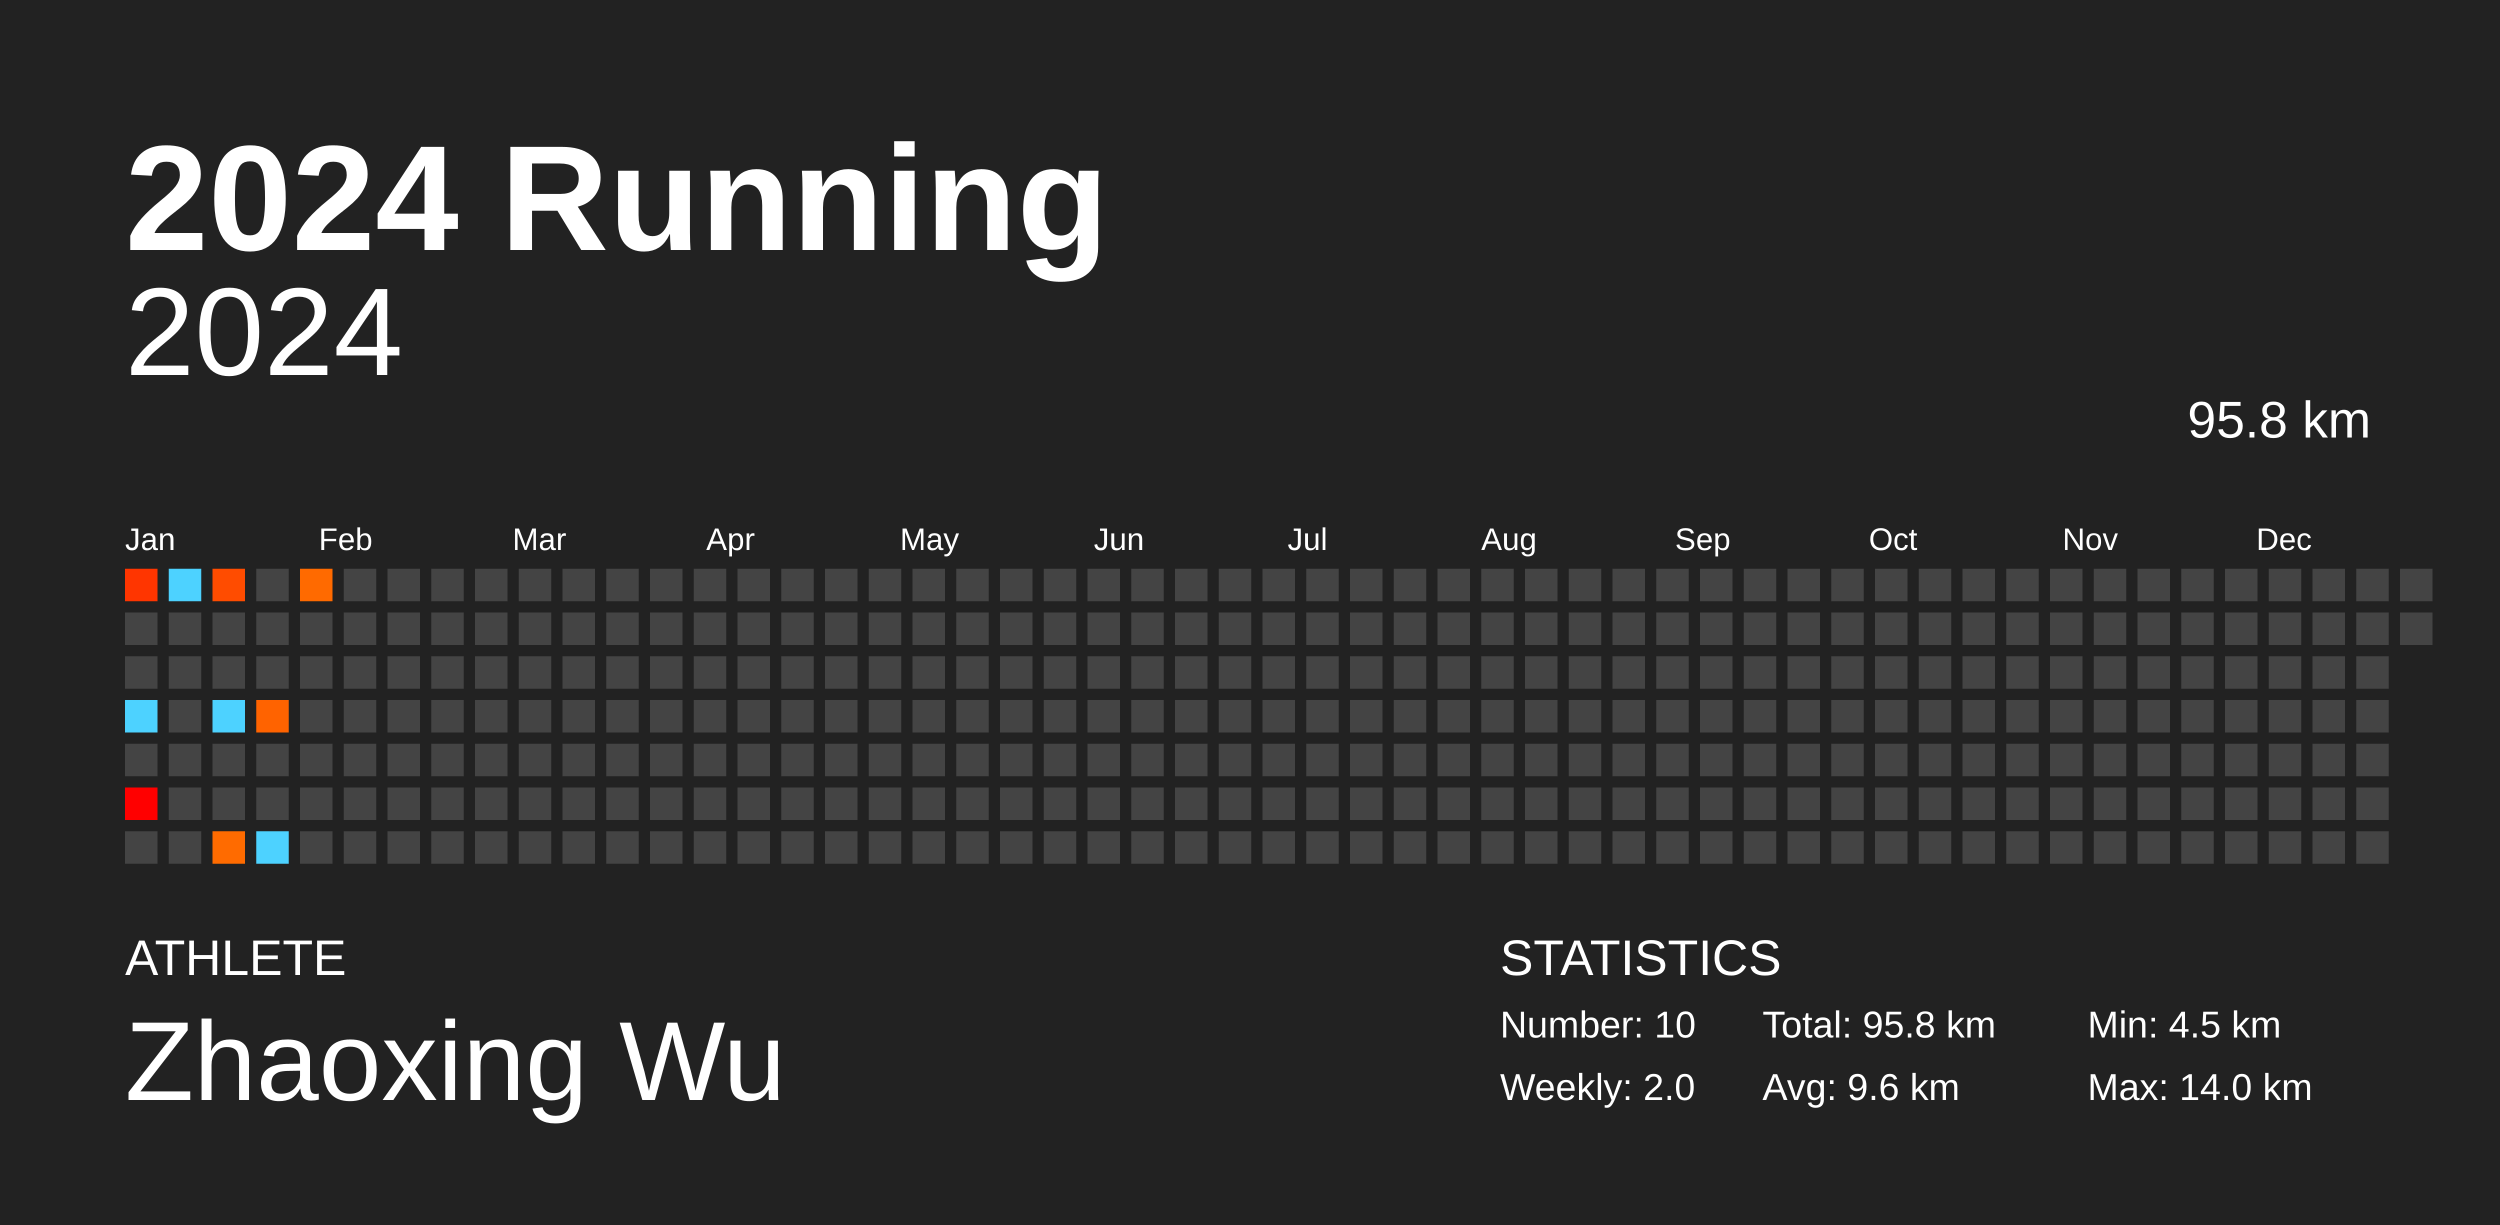
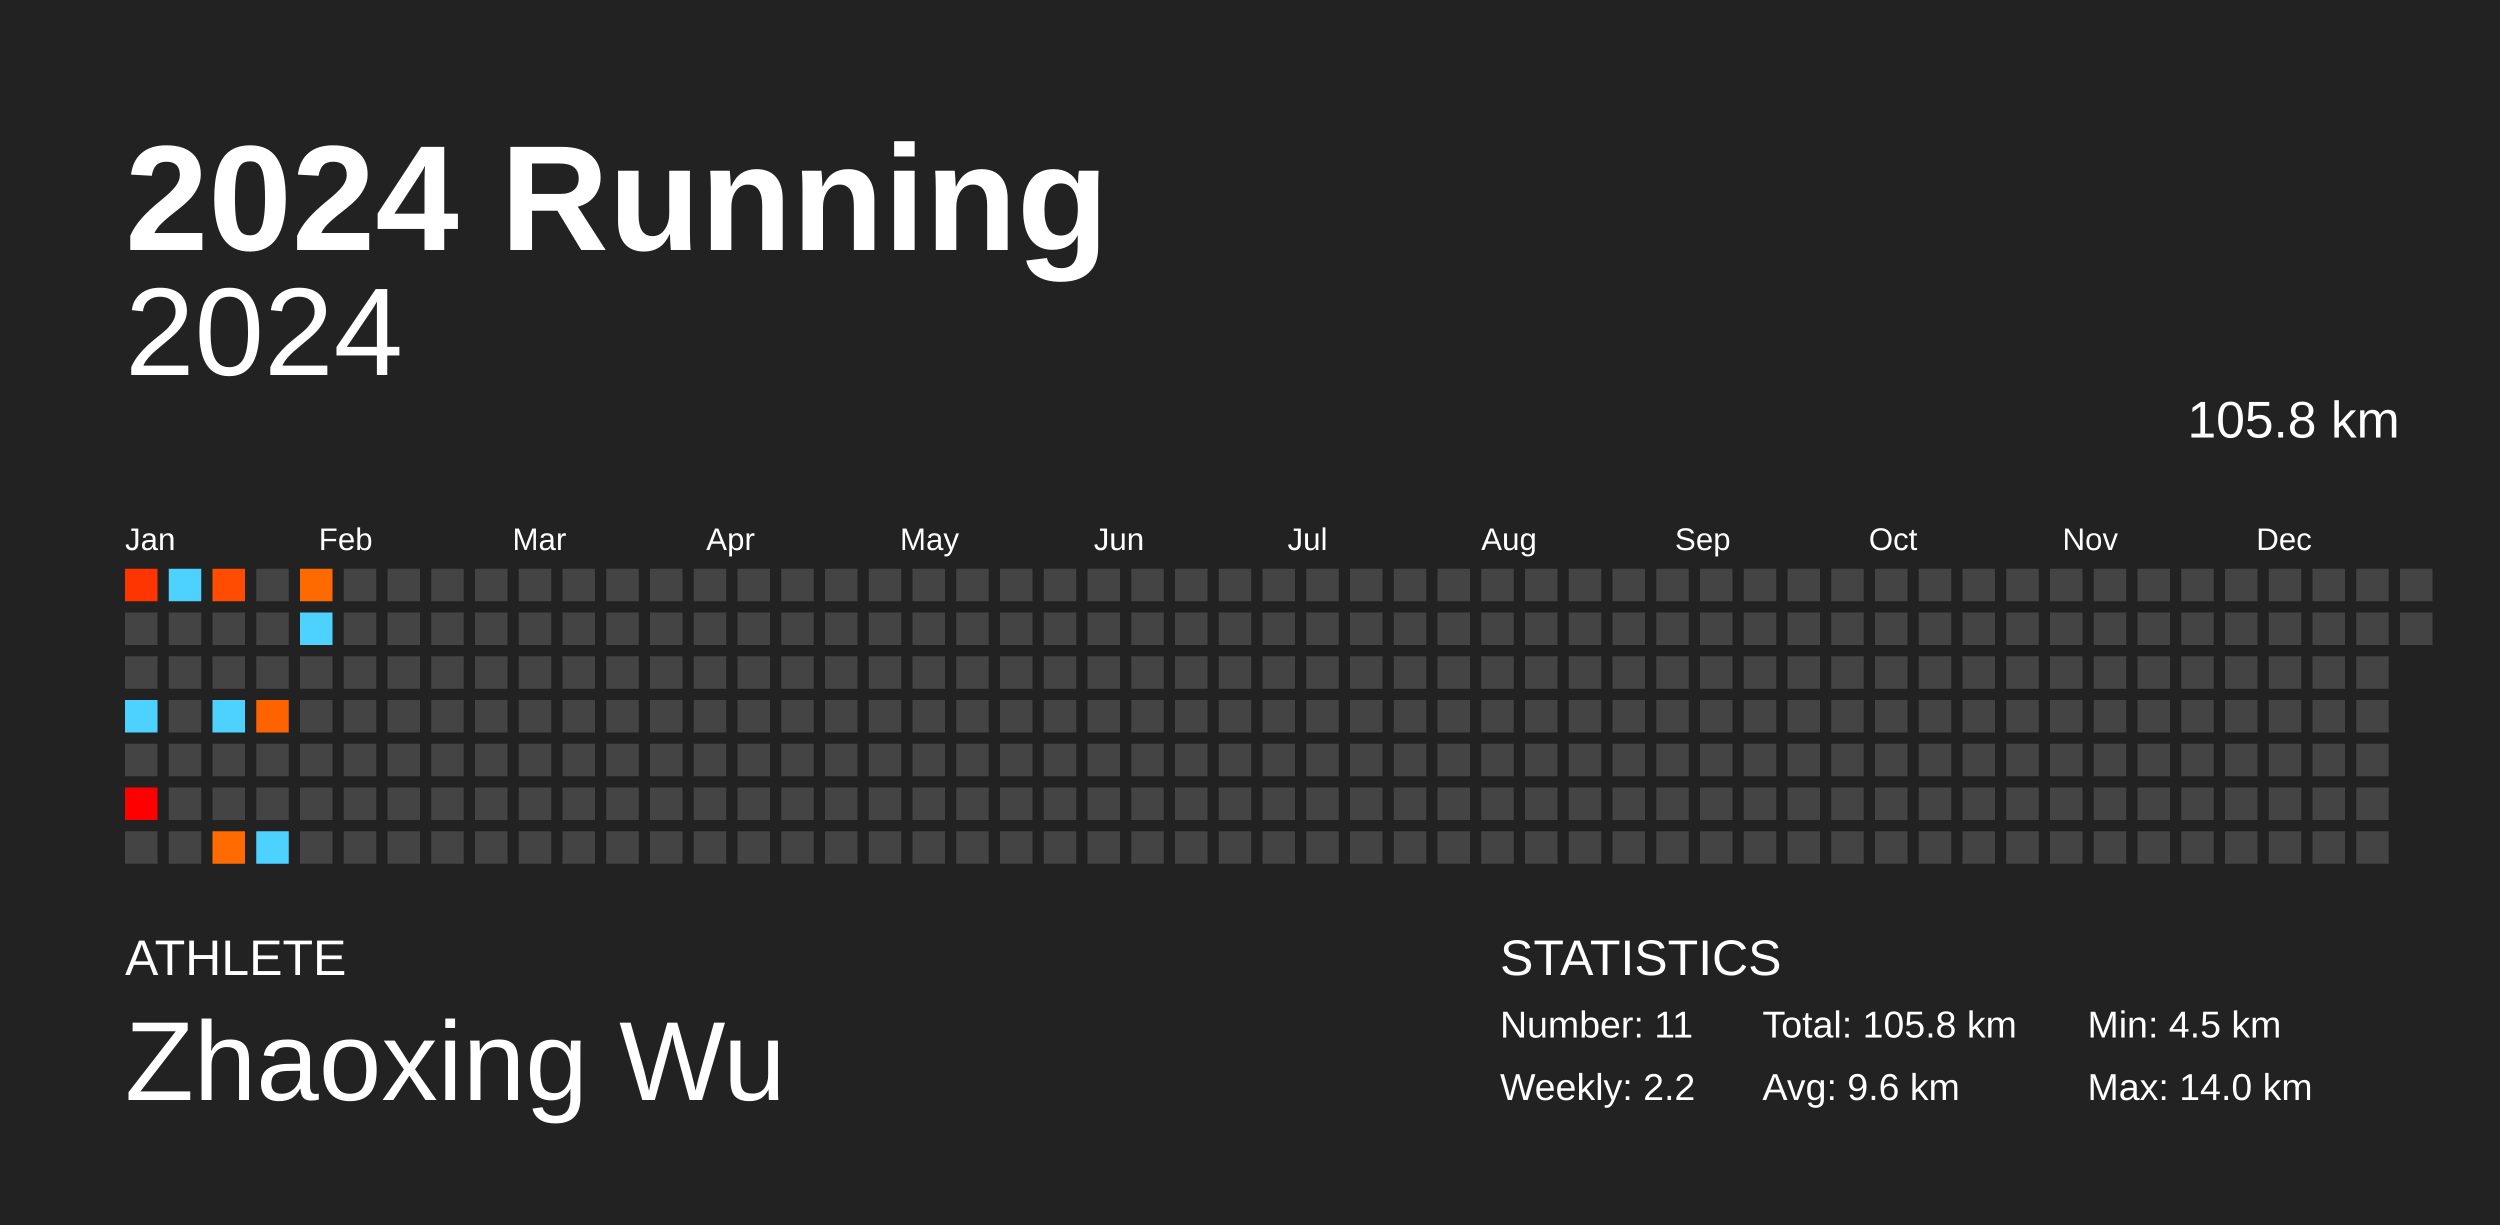
<svg xmlns="http://www.w3.org/2000/svg" baseProfile="full" height="98mm" version="1.1" viewBox="0,0,200,98" width="200mm">
  <defs />
  <rect fill="#222222" height="98" width="200" x="0" y="0" />
  <text fill="#FFFFFF" style="font-size:12px; font-family:Arial; font-weight:bold;" x="10" y="20">2024 Running</text>
  <text fill="#FFFFFF" style="font-size:4px; font-family:Arial" x="10" y="78">ATHLETE</text>
  <text fill="#FFFFFF" style="font-size:9px; font-family:Arial" x="10" y="88">Zhaoxing Wu</text>
  <text fill="#FFFFFF" style="font-size:4px; font-family:Arial" x="120" y="78">STATISTICS</text>
-   <text fill="#FFFFFF" style="font-size:3px; font-family:Arial" x="120" y="83">Number: 10</text>
-   <text fill="#FFFFFF" style="font-size:3px; font-family:Arial" x="120" y="88">Weekly: 2.0</text>
-   <text fill="#FFFFFF" style="font-size:3px; font-family:Arial" x="141" y="83">Total: 95.8 km</text>
+   <text fill="#FFFFFF" style="font-size:3px; font-family:Arial" x="120" y="83">Number: 11</text>
+   <text fill="#FFFFFF" style="font-size:3px; font-family:Arial" x="120" y="88">Weekly: 2.2</text>
+   <text fill="#FFFFFF" style="font-size:3px; font-family:Arial" x="141" y="83">Total: 105.8 km</text>
  <text fill="#FFFFFF" style="font-size:3px; font-family:Arial" x="141" y="88">Avg: 9.6 km</text>
  <text fill="#FFFFFF" style="font-size:3px; font-family:Arial" x="167" y="83">Min: 4.5 km</text>
  <text fill="#FFFFFF" style="font-size:3px; font-family:Arial" x="167" y="88">Max: 14.0 km</text>
  <text alignment-baseline="hanging" fill="#FFFFFF" style="font-size:10.0px; font-family:Arial;" x="10" y="30">2024</text>
-   <text alignment-baseline="hanging" fill="#FFFFFF" style="font-size:4.125px; font-family:Arial;" x="175" y="35">95.8 km</text>
+   <text alignment-baseline="hanging" fill="#FFFFFF" style="font-size:4.125px; font-family:Arial;" x="175" y="35">105.8 km</text>
  <text fill="#FFFFFF" style="font-size:2.5px; font-family:Arial" x="10.0" y="44">Jan</text>
  <text fill="#FFFFFF" style="font-size:2.5px; font-family:Arial" x="25.5" y="44">Feb</text>
  <text fill="#FFFFFF" style="font-size:2.5px; font-family:Arial" x="41.0" y="44">Mar</text>
  <text fill="#FFFFFF" style="font-size:2.5px; font-family:Arial" x="56.5" y="44">Apr</text>
  <text fill="#FFFFFF" style="font-size:2.5px; font-family:Arial" x="72.0" y="44">May</text>
  <text fill="#FFFFFF" style="font-size:2.5px; font-family:Arial" x="87.5" y="44">Jun</text>
  <text fill="#FFFFFF" style="font-size:2.5px; font-family:Arial" x="103.0" y="44">Jul</text>
  <text fill="#FFFFFF" style="font-size:2.5px; font-family:Arial" x="118.5" y="44">Aug</text>
  <text fill="#FFFFFF" style="font-size:2.5px; font-family:Arial" x="134.0" y="44">Sep</text>
  <text fill="#FFFFFF" style="font-size:2.5px; font-family:Arial" x="149.5" y="44">Oct</text>
  <text fill="#FFFFFF" style="font-size:2.5px; font-family:Arial" x="165.0" y="44">Nov</text>
  <text fill="#FFFFFF" style="font-size:2.5px; font-family:Arial" x="180.5" y="44">Dec</text>
  <rect fill="#ff3500" height="2.6" width="2.6" x="10.0" y="45.5" />
  <rect fill="#444444" height="2.6" width="2.6" x="10.0" y="49.0" />
  <rect fill="#444444" height="2.6" width="2.6" x="10.0" y="52.5" />
  <rect fill="#4dd2ff" height="2.6" width="2.6" x="10.0" y="56.0" />
  <rect fill="#444444" height="2.6" width="2.6" x="10.0" y="59.5" />
  <rect fill="#ff0000" height="2.6" width="2.6" x="10.0" y="63.0" />
  <rect fill="#444444" height="2.6" width="2.6" x="10.0" y="66.5" />
  <rect fill="#4dd2ff" height="2.6" width="2.6" x="13.5" y="45.5" />
  <rect fill="#444444" height="2.6" width="2.6" x="13.5" y="49.0" />
  <rect fill="#444444" height="2.6" width="2.6" x="13.5" y="52.5" />
  <rect fill="#444444" height="2.6" width="2.6" x="13.5" y="56.0" />
  <rect fill="#444444" height="2.6" width="2.6" x="13.5" y="59.5" />
  <rect fill="#444444" height="2.6" width="2.6" x="13.5" y="63.0" />
  <rect fill="#444444" height="2.6" width="2.6" x="13.5" y="66.5" />
  <rect fill="#ff4c00" height="2.6" width="2.6" x="17.0" y="45.5" />
  <rect fill="#444444" height="2.6" width="2.6" x="17.0" y="49.0" />
  <rect fill="#444444" height="2.6" width="2.6" x="17.0" y="52.5" />
  <rect fill="#4dd2ff" height="2.6" width="2.6" x="17.0" y="56.0" />
  <rect fill="#444444" height="2.6" width="2.6" x="17.0" y="59.5" />
  <rect fill="#444444" height="2.6" width="2.6" x="17.0" y="63.0" />
  <rect fill="#ff6b00" height="2.6" width="2.6" x="17.0" y="66.5" />
  <rect fill="#444444" height="2.6" width="2.6" x="20.5" y="45.5" />
  <rect fill="#444444" height="2.6" width="2.6" x="20.5" y="49.0" />
  <rect fill="#444444" height="2.6" width="2.6" x="20.5" y="52.5" />
  <rect fill="#ff6300" height="2.6" width="2.6" x="20.5" y="56.0" />
  <rect fill="#444444" height="2.6" width="2.6" x="20.5" y="59.5" />
  <rect fill="#444444" height="2.6" width="2.6" x="20.5" y="63.0" />
  <rect fill="#4dd2ff" height="2.6" width="2.6" x="20.5" y="66.5" />
  <rect fill="#ff6a00" height="2.6" width="2.6" x="24.0" y="45.5" />
-   <rect fill="#444444" height="2.6" width="2.6" x="24.0" y="49.0" />
+   <rect fill="#4dd2ff" height="2.6" width="2.6" x="24.0" y="49.0" />
  <rect fill="#444444" height="2.6" width="2.6" x="24.0" y="52.5" />
  <rect fill="#444444" height="2.6" width="2.6" x="24.0" y="56.0" />
  <rect fill="#444444" height="2.6" width="2.6" x="24.0" y="59.5" />
  <rect fill="#444444" height="2.6" width="2.6" x="24.0" y="63.0" />
  <rect fill="#444444" height="2.6" width="2.6" x="24.0" y="66.5" />
  <rect fill="#444444" height="2.6" width="2.6" x="27.5" y="45.5" />
  <rect fill="#444444" height="2.6" width="2.6" x="27.5" y="49.0" />
  <rect fill="#444444" height="2.6" width="2.6" x="27.5" y="52.5" />
  <rect fill="#444444" height="2.6" width="2.6" x="27.5" y="56.0" />
  <rect fill="#444444" height="2.6" width="2.6" x="27.5" y="59.5" />
  <rect fill="#444444" height="2.6" width="2.6" x="27.5" y="63.0" />
  <rect fill="#444444" height="2.6" width="2.6" x="27.5" y="66.5" />
  <rect fill="#444444" height="2.6" width="2.6" x="31.0" y="45.5" />
  <rect fill="#444444" height="2.6" width="2.6" x="31.0" y="49.0" />
  <rect fill="#444444" height="2.6" width="2.6" x="31.0" y="52.5" />
  <rect fill="#444444" height="2.6" width="2.6" x="31.0" y="56.0" />
  <rect fill="#444444" height="2.6" width="2.6" x="31.0" y="59.5" />
  <rect fill="#444444" height="2.6" width="2.6" x="31.0" y="63.0" />
  <rect fill="#444444" height="2.6" width="2.6" x="31.0" y="66.5" />
  <rect fill="#444444" height="2.6" width="2.6" x="34.5" y="45.5" />
  <rect fill="#444444" height="2.6" width="2.6" x="34.5" y="49.0" />
  <rect fill="#444444" height="2.6" width="2.6" x="34.5" y="52.5" />
  <rect fill="#444444" height="2.6" width="2.6" x="34.5" y="56.0" />
  <rect fill="#444444" height="2.6" width="2.6" x="34.5" y="59.5" />
  <rect fill="#444444" height="2.6" width="2.6" x="34.5" y="63.0" />
  <rect fill="#444444" height="2.6" width="2.6" x="34.5" y="66.5" />
  <rect fill="#444444" height="2.6" width="2.6" x="38.0" y="45.5" />
  <rect fill="#444444" height="2.6" width="2.6" x="38.0" y="49.0" />
  <rect fill="#444444" height="2.6" width="2.6" x="38.0" y="52.5" />
  <rect fill="#444444" height="2.6" width="2.6" x="38.0" y="56.0" />
  <rect fill="#444444" height="2.6" width="2.6" x="38.0" y="59.5" />
  <rect fill="#444444" height="2.6" width="2.6" x="38.0" y="63.0" />
  <rect fill="#444444" height="2.6" width="2.6" x="38.0" y="66.5" />
  <rect fill="#444444" height="2.6" width="2.6" x="41.5" y="45.5" />
  <rect fill="#444444" height="2.6" width="2.6" x="41.5" y="49.0" />
  <rect fill="#444444" height="2.6" width="2.6" x="41.5" y="52.5" />
  <rect fill="#444444" height="2.6" width="2.6" x="41.5" y="56.0" />
  <rect fill="#444444" height="2.6" width="2.6" x="41.5" y="59.5" />
  <rect fill="#444444" height="2.6" width="2.6" x="41.5" y="63.0" />
  <rect fill="#444444" height="2.6" width="2.6" x="41.5" y="66.5" />
  <rect fill="#444444" height="2.6" width="2.6" x="45.0" y="45.5" />
  <rect fill="#444444" height="2.6" width="2.6" x="45.0" y="49.0" />
  <rect fill="#444444" height="2.6" width="2.6" x="45.0" y="52.5" />
  <rect fill="#444444" height="2.6" width="2.6" x="45.0" y="56.0" />
  <rect fill="#444444" height="2.6" width="2.6" x="45.0" y="59.5" />
  <rect fill="#444444" height="2.6" width="2.6" x="45.0" y="63.0" />
  <rect fill="#444444" height="2.6" width="2.6" x="45.0" y="66.5" />
  <rect fill="#444444" height="2.6" width="2.6" x="48.5" y="45.5" />
  <rect fill="#444444" height="2.6" width="2.6" x="48.5" y="49.0" />
  <rect fill="#444444" height="2.6" width="2.6" x="48.5" y="52.5" />
  <rect fill="#444444" height="2.6" width="2.6" x="48.5" y="56.0" />
  <rect fill="#444444" height="2.6" width="2.6" x="48.5" y="59.5" />
  <rect fill="#444444" height="2.6" width="2.6" x="48.5" y="63.0" />
  <rect fill="#444444" height="2.6" width="2.6" x="48.5" y="66.5" />
  <rect fill="#444444" height="2.6" width="2.6" x="52.0" y="45.5" />
  <rect fill="#444444" height="2.6" width="2.6" x="52.0" y="49.0" />
  <rect fill="#444444" height="2.6" width="2.6" x="52.0" y="52.5" />
  <rect fill="#444444" height="2.6" width="2.6" x="52.0" y="56.0" />
  <rect fill="#444444" height="2.6" width="2.6" x="52.0" y="59.5" />
  <rect fill="#444444" height="2.6" width="2.6" x="52.0" y="63.0" />
  <rect fill="#444444" height="2.6" width="2.6" x="52.0" y="66.5" />
  <rect fill="#444444" height="2.6" width="2.6" x="55.5" y="45.5" />
  <rect fill="#444444" height="2.6" width="2.6" x="55.5" y="49.0" />
  <rect fill="#444444" height="2.6" width="2.6" x="55.5" y="52.5" />
  <rect fill="#444444" height="2.6" width="2.6" x="55.5" y="56.0" />
  <rect fill="#444444" height="2.6" width="2.6" x="55.5" y="59.5" />
  <rect fill="#444444" height="2.6" width="2.6" x="55.5" y="63.0" />
  <rect fill="#444444" height="2.6" width="2.6" x="55.5" y="66.5" />
  <rect fill="#444444" height="2.6" width="2.6" x="59.0" y="45.5" />
  <rect fill="#444444" height="2.6" width="2.6" x="59.0" y="49.0" />
  <rect fill="#444444" height="2.6" width="2.6" x="59.0" y="52.5" />
  <rect fill="#444444" height="2.6" width="2.6" x="59.0" y="56.0" />
  <rect fill="#444444" height="2.6" width="2.6" x="59.0" y="59.5" />
  <rect fill="#444444" height="2.6" width="2.6" x="59.0" y="63.0" />
  <rect fill="#444444" height="2.6" width="2.6" x="59.0" y="66.5" />
  <rect fill="#444444" height="2.6" width="2.6" x="62.5" y="45.5" />
  <rect fill="#444444" height="2.6" width="2.6" x="62.5" y="49.0" />
  <rect fill="#444444" height="2.6" width="2.6" x="62.5" y="52.5" />
  <rect fill="#444444" height="2.6" width="2.6" x="62.5" y="56.0" />
  <rect fill="#444444" height="2.6" width="2.6" x="62.5" y="59.5" />
  <rect fill="#444444" height="2.6" width="2.6" x="62.5" y="63.0" />
  <rect fill="#444444" height="2.6" width="2.6" x="62.5" y="66.5" />
  <rect fill="#444444" height="2.6" width="2.6" x="66.0" y="45.5" />
  <rect fill="#444444" height="2.6" width="2.6" x="66.0" y="49.0" />
  <rect fill="#444444" height="2.6" width="2.6" x="66.0" y="52.5" />
  <rect fill="#444444" height="2.6" width="2.6" x="66.0" y="56.0" />
  <rect fill="#444444" height="2.6" width="2.6" x="66.0" y="59.5" />
  <rect fill="#444444" height="2.6" width="2.6" x="66.0" y="63.0" />
  <rect fill="#444444" height="2.6" width="2.6" x="66.0" y="66.5" />
  <rect fill="#444444" height="2.6" width="2.6" x="69.5" y="45.5" />
  <rect fill="#444444" height="2.6" width="2.6" x="69.5" y="49.0" />
  <rect fill="#444444" height="2.6" width="2.6" x="69.5" y="52.5" />
  <rect fill="#444444" height="2.6" width="2.6" x="69.5" y="56.0" />
  <rect fill="#444444" height="2.6" width="2.6" x="69.5" y="59.5" />
  <rect fill="#444444" height="2.6" width="2.6" x="69.5" y="63.0" />
  <rect fill="#444444" height="2.6" width="2.6" x="69.5" y="66.5" />
  <rect fill="#444444" height="2.6" width="2.6" x="73.0" y="45.5" />
  <rect fill="#444444" height="2.6" width="2.6" x="73.0" y="49.0" />
  <rect fill="#444444" height="2.6" width="2.6" x="73.0" y="52.5" />
  <rect fill="#444444" height="2.6" width="2.6" x="73.0" y="56.0" />
  <rect fill="#444444" height="2.6" width="2.6" x="73.0" y="59.5" />
  <rect fill="#444444" height="2.6" width="2.6" x="73.0" y="63.0" />
  <rect fill="#444444" height="2.6" width="2.6" x="73.0" y="66.5" />
  <rect fill="#444444" height="2.6" width="2.6" x="76.5" y="45.5" />
  <rect fill="#444444" height="2.6" width="2.6" x="76.5" y="49.0" />
  <rect fill="#444444" height="2.6" width="2.6" x="76.5" y="52.5" />
  <rect fill="#444444" height="2.6" width="2.6" x="76.5" y="56.0" />
  <rect fill="#444444" height="2.6" width="2.6" x="76.5" y="59.5" />
  <rect fill="#444444" height="2.6" width="2.6" x="76.5" y="63.0" />
  <rect fill="#444444" height="2.6" width="2.6" x="76.5" y="66.5" />
  <rect fill="#444444" height="2.6" width="2.6" x="80.0" y="45.5" />
  <rect fill="#444444" height="2.6" width="2.6" x="80.0" y="49.0" />
  <rect fill="#444444" height="2.6" width="2.6" x="80.0" y="52.5" />
  <rect fill="#444444" height="2.6" width="2.6" x="80.0" y="56.0" />
  <rect fill="#444444" height="2.6" width="2.6" x="80.0" y="59.5" />
  <rect fill="#444444" height="2.6" width="2.6" x="80.0" y="63.0" />
  <rect fill="#444444" height="2.6" width="2.6" x="80.0" y="66.5" />
  <rect fill="#444444" height="2.6" width="2.6" x="83.5" y="45.5" />
  <rect fill="#444444" height="2.6" width="2.6" x="83.5" y="49.0" />
  <rect fill="#444444" height="2.6" width="2.6" x="83.5" y="52.5" />
  <rect fill="#444444" height="2.6" width="2.6" x="83.5" y="56.0" />
  <rect fill="#444444" height="2.6" width="2.6" x="83.5" y="59.5" />
  <rect fill="#444444" height="2.6" width="2.6" x="83.5" y="63.0" />
  <rect fill="#444444" height="2.6" width="2.6" x="83.5" y="66.5" />
  <rect fill="#444444" height="2.6" width="2.6" x="87.0" y="45.5" />
  <rect fill="#444444" height="2.6" width="2.6" x="87.0" y="49.0" />
  <rect fill="#444444" height="2.6" width="2.6" x="87.0" y="52.5" />
  <rect fill="#444444" height="2.6" width="2.6" x="87.0" y="56.0" />
  <rect fill="#444444" height="2.6" width="2.6" x="87.0" y="59.5" />
  <rect fill="#444444" height="2.6" width="2.6" x="87.0" y="63.0" />
  <rect fill="#444444" height="2.6" width="2.6" x="87.0" y="66.5" />
  <rect fill="#444444" height="2.6" width="2.6" x="90.5" y="45.5" />
  <rect fill="#444444" height="2.6" width="2.6" x="90.5" y="49.0" />
  <rect fill="#444444" height="2.6" width="2.6" x="90.5" y="52.5" />
  <rect fill="#444444" height="2.6" width="2.6" x="90.5" y="56.0" />
  <rect fill="#444444" height="2.6" width="2.6" x="90.5" y="59.5" />
  <rect fill="#444444" height="2.6" width="2.6" x="90.5" y="63.0" />
  <rect fill="#444444" height="2.6" width="2.6" x="90.5" y="66.5" />
  <rect fill="#444444" height="2.6" width="2.6" x="94.0" y="45.5" />
  <rect fill="#444444" height="2.6" width="2.6" x="94.0" y="49.0" />
  <rect fill="#444444" height="2.6" width="2.6" x="94.0" y="52.5" />
  <rect fill="#444444" height="2.6" width="2.6" x="94.0" y="56.0" />
  <rect fill="#444444" height="2.6" width="2.6" x="94.0" y="59.5" />
  <rect fill="#444444" height="2.6" width="2.6" x="94.0" y="63.0" />
  <rect fill="#444444" height="2.6" width="2.6" x="94.0" y="66.5" />
  <rect fill="#444444" height="2.6" width="2.6" x="97.5" y="45.5" />
  <rect fill="#444444" height="2.6" width="2.6" x="97.5" y="49.0" />
  <rect fill="#444444" height="2.6" width="2.6" x="97.5" y="52.5" />
  <rect fill="#444444" height="2.6" width="2.6" x="97.5" y="56.0" />
  <rect fill="#444444" height="2.6" width="2.6" x="97.5" y="59.5" />
  <rect fill="#444444" height="2.6" width="2.6" x="97.5" y="63.0" />
  <rect fill="#444444" height="2.6" width="2.6" x="97.5" y="66.5" />
  <rect fill="#444444" height="2.6" width="2.6" x="101.0" y="45.5" />
  <rect fill="#444444" height="2.6" width="2.6" x="101.0" y="49.0" />
  <rect fill="#444444" height="2.6" width="2.6" x="101.0" y="52.5" />
  <rect fill="#444444" height="2.6" width="2.6" x="101.0" y="56.0" />
  <rect fill="#444444" height="2.6" width="2.6" x="101.0" y="59.5" />
  <rect fill="#444444" height="2.6" width="2.6" x="101.0" y="63.0" />
  <rect fill="#444444" height="2.6" width="2.6" x="101.0" y="66.5" />
  <rect fill="#444444" height="2.6" width="2.6" x="104.5" y="45.5" />
  <rect fill="#444444" height="2.6" width="2.6" x="104.5" y="49.0" />
  <rect fill="#444444" height="2.6" width="2.6" x="104.5" y="52.5" />
  <rect fill="#444444" height="2.6" width="2.6" x="104.5" y="56.0" />
  <rect fill="#444444" height="2.6" width="2.6" x="104.5" y="59.5" />
  <rect fill="#444444" height="2.6" width="2.6" x="104.5" y="63.0" />
  <rect fill="#444444" height="2.6" width="2.6" x="104.5" y="66.5" />
  <rect fill="#444444" height="2.6" width="2.6" x="108.0" y="45.5" />
  <rect fill="#444444" height="2.6" width="2.6" x="108.0" y="49.0" />
  <rect fill="#444444" height="2.6" width="2.6" x="108.0" y="52.5" />
  <rect fill="#444444" height="2.6" width="2.6" x="108.0" y="56.0" />
  <rect fill="#444444" height="2.6" width="2.6" x="108.0" y="59.5" />
  <rect fill="#444444" height="2.6" width="2.6" x="108.0" y="63.0" />
  <rect fill="#444444" height="2.6" width="2.6" x="108.0" y="66.5" />
  <rect fill="#444444" height="2.6" width="2.6" x="111.5" y="45.5" />
  <rect fill="#444444" height="2.6" width="2.6" x="111.5" y="49.0" />
  <rect fill="#444444" height="2.6" width="2.6" x="111.5" y="52.5" />
  <rect fill="#444444" height="2.6" width="2.6" x="111.5" y="56.0" />
  <rect fill="#444444" height="2.6" width="2.6" x="111.5" y="59.5" />
  <rect fill="#444444" height="2.6" width="2.6" x="111.5" y="63.0" />
  <rect fill="#444444" height="2.6" width="2.6" x="111.5" y="66.5" />
  <rect fill="#444444" height="2.6" width="2.6" x="115.0" y="45.5" />
  <rect fill="#444444" height="2.6" width="2.6" x="115.0" y="49.0" />
  <rect fill="#444444" height="2.6" width="2.6" x="115.0" y="52.5" />
  <rect fill="#444444" height="2.6" width="2.6" x="115.0" y="56.0" />
  <rect fill="#444444" height="2.6" width="2.6" x="115.0" y="59.5" />
  <rect fill="#444444" height="2.6" width="2.6" x="115.0" y="63.0" />
  <rect fill="#444444" height="2.6" width="2.6" x="115.0" y="66.5" />
  <rect fill="#444444" height="2.6" width="2.6" x="118.5" y="45.5" />
  <rect fill="#444444" height="2.6" width="2.6" x="118.5" y="49.0" />
  <rect fill="#444444" height="2.6" width="2.6" x="118.5" y="52.5" />
  <rect fill="#444444" height="2.6" width="2.6" x="118.5" y="56.0" />
  <rect fill="#444444" height="2.6" width="2.6" x="118.5" y="59.5" />
  <rect fill="#444444" height="2.6" width="2.6" x="118.5" y="63.0" />
  <rect fill="#444444" height="2.6" width="2.6" x="118.5" y="66.5" />
  <rect fill="#444444" height="2.6" width="2.6" x="122.0" y="45.5" />
  <rect fill="#444444" height="2.6" width="2.6" x="122.0" y="49.0" />
  <rect fill="#444444" height="2.6" width="2.6" x="122.0" y="52.5" />
  <rect fill="#444444" height="2.6" width="2.6" x="122.0" y="56.0" />
  <rect fill="#444444" height="2.6" width="2.6" x="122.0" y="59.5" />
  <rect fill="#444444" height="2.6" width="2.6" x="122.0" y="63.0" />
  <rect fill="#444444" height="2.6" width="2.6" x="122.0" y="66.5" />
  <rect fill="#444444" height="2.6" width="2.6" x="125.5" y="45.5" />
  <rect fill="#444444" height="2.6" width="2.6" x="125.5" y="49.0" />
  <rect fill="#444444" height="2.6" width="2.6" x="125.5" y="52.5" />
  <rect fill="#444444" height="2.6" width="2.6" x="125.5" y="56.0" />
  <rect fill="#444444" height="2.6" width="2.6" x="125.5" y="59.5" />
  <rect fill="#444444" height="2.6" width="2.6" x="125.5" y="63.0" />
  <rect fill="#444444" height="2.6" width="2.6" x="125.5" y="66.5" />
  <rect fill="#444444" height="2.6" width="2.6" x="129.0" y="45.5" />
  <rect fill="#444444" height="2.6" width="2.6" x="129.0" y="49.0" />
  <rect fill="#444444" height="2.6" width="2.6" x="129.0" y="52.5" />
  <rect fill="#444444" height="2.6" width="2.6" x="129.0" y="56.0" />
  <rect fill="#444444" height="2.6" width="2.6" x="129.0" y="59.5" />
  <rect fill="#444444" height="2.6" width="2.6" x="129.0" y="63.0" />
  <rect fill="#444444" height="2.6" width="2.6" x="129.0" y="66.5" />
  <rect fill="#444444" height="2.6" width="2.6" x="132.5" y="45.5" />
  <rect fill="#444444" height="2.6" width="2.6" x="132.5" y="49.0" />
  <rect fill="#444444" height="2.6" width="2.6" x="132.5" y="52.5" />
  <rect fill="#444444" height="2.6" width="2.6" x="132.5" y="56.0" />
  <rect fill="#444444" height="2.6" width="2.6" x="132.5" y="59.5" />
  <rect fill="#444444" height="2.6" width="2.6" x="132.5" y="63.0" />
  <rect fill="#444444" height="2.6" width="2.6" x="132.5" y="66.5" />
  <rect fill="#444444" height="2.6" width="2.6" x="136.0" y="45.5" />
  <rect fill="#444444" height="2.6" width="2.6" x="136.0" y="49.0" />
  <rect fill="#444444" height="2.6" width="2.6" x="136.0" y="52.5" />
  <rect fill="#444444" height="2.6" width="2.6" x="136.0" y="56.0" />
  <rect fill="#444444" height="2.6" width="2.6" x="136.0" y="59.5" />
  <rect fill="#444444" height="2.6" width="2.6" x="136.0" y="63.0" />
  <rect fill="#444444" height="2.6" width="2.6" x="136.0" y="66.5" />
  <rect fill="#444444" height="2.6" width="2.6" x="139.5" y="45.5" />
  <rect fill="#444444" height="2.6" width="2.6" x="139.5" y="49.0" />
  <rect fill="#444444" height="2.6" width="2.6" x="139.5" y="52.5" />
  <rect fill="#444444" height="2.6" width="2.6" x="139.5" y="56.0" />
  <rect fill="#444444" height="2.6" width="2.6" x="139.5" y="59.5" />
  <rect fill="#444444" height="2.6" width="2.6" x="139.5" y="63.0" />
  <rect fill="#444444" height="2.6" width="2.6" x="139.5" y="66.5" />
  <rect fill="#444444" height="2.6" width="2.6" x="143.0" y="45.5" />
  <rect fill="#444444" height="2.6" width="2.6" x="143.0" y="49.0" />
  <rect fill="#444444" height="2.6" width="2.6" x="143.0" y="52.5" />
  <rect fill="#444444" height="2.6" width="2.6" x="143.0" y="56.0" />
  <rect fill="#444444" height="2.6" width="2.6" x="143.0" y="59.5" />
  <rect fill="#444444" height="2.6" width="2.6" x="143.0" y="63.0" />
  <rect fill="#444444" height="2.6" width="2.6" x="143.0" y="66.5" />
  <rect fill="#444444" height="2.6" width="2.6" x="146.5" y="45.5" />
  <rect fill="#444444" height="2.6" width="2.6" x="146.5" y="49.0" />
  <rect fill="#444444" height="2.6" width="2.6" x="146.5" y="52.5" />
  <rect fill="#444444" height="2.6" width="2.6" x="146.5" y="56.0" />
  <rect fill="#444444" height="2.6" width="2.6" x="146.5" y="59.5" />
  <rect fill="#444444" height="2.6" width="2.6" x="146.5" y="63.0" />
  <rect fill="#444444" height="2.6" width="2.6" x="146.5" y="66.5" />
  <rect fill="#444444" height="2.6" width="2.6" x="150.0" y="45.5" />
  <rect fill="#444444" height="2.6" width="2.6" x="150.0" y="49.0" />
  <rect fill="#444444" height="2.6" width="2.6" x="150.0" y="52.5" />
  <rect fill="#444444" height="2.6" width="2.6" x="150.0" y="56.0" />
  <rect fill="#444444" height="2.6" width="2.6" x="150.0" y="59.5" />
  <rect fill="#444444" height="2.6" width="2.6" x="150.0" y="63.0" />
  <rect fill="#444444" height="2.6" width="2.6" x="150.0" y="66.5" />
  <rect fill="#444444" height="2.6" width="2.6" x="153.5" y="45.5" />
  <rect fill="#444444" height="2.6" width="2.6" x="153.5" y="49.0" />
  <rect fill="#444444" height="2.6" width="2.6" x="153.5" y="52.5" />
  <rect fill="#444444" height="2.6" width="2.6" x="153.5" y="56.0" />
  <rect fill="#444444" height="2.6" width="2.6" x="153.5" y="59.5" />
  <rect fill="#444444" height="2.6" width="2.6" x="153.5" y="63.0" />
  <rect fill="#444444" height="2.6" width="2.6" x="153.5" y="66.5" />
  <rect fill="#444444" height="2.6" width="2.6" x="157.0" y="45.5" />
  <rect fill="#444444" height="2.6" width="2.6" x="157.0" y="49.0" />
  <rect fill="#444444" height="2.6" width="2.6" x="157.0" y="52.5" />
  <rect fill="#444444" height="2.6" width="2.6" x="157.0" y="56.0" />
  <rect fill="#444444" height="2.6" width="2.6" x="157.0" y="59.5" />
  <rect fill="#444444" height="2.6" width="2.6" x="157.0" y="63.0" />
  <rect fill="#444444" height="2.6" width="2.6" x="157.0" y="66.5" />
  <rect fill="#444444" height="2.6" width="2.6" x="160.5" y="45.5" />
  <rect fill="#444444" height="2.6" width="2.6" x="160.5" y="49.0" />
  <rect fill="#444444" height="2.6" width="2.6" x="160.5" y="52.5" />
  <rect fill="#444444" height="2.6" width="2.6" x="160.5" y="56.0" />
  <rect fill="#444444" height="2.6" width="2.6" x="160.5" y="59.5" />
  <rect fill="#444444" height="2.6" width="2.6" x="160.5" y="63.0" />
  <rect fill="#444444" height="2.6" width="2.6" x="160.5" y="66.5" />
  <rect fill="#444444" height="2.6" width="2.6" x="164.0" y="45.5" />
  <rect fill="#444444" height="2.6" width="2.6" x="164.0" y="49.0" />
  <rect fill="#444444" height="2.6" width="2.6" x="164.0" y="52.5" />
  <rect fill="#444444" height="2.6" width="2.6" x="164.0" y="56.0" />
  <rect fill="#444444" height="2.6" width="2.6" x="164.0" y="59.5" />
  <rect fill="#444444" height="2.6" width="2.6" x="164.0" y="63.0" />
  <rect fill="#444444" height="2.6" width="2.6" x="164.0" y="66.5" />
  <rect fill="#444444" height="2.6" width="2.6" x="167.5" y="45.5" />
  <rect fill="#444444" height="2.6" width="2.6" x="167.5" y="49.0" />
  <rect fill="#444444" height="2.6" width="2.6" x="167.5" y="52.5" />
  <rect fill="#444444" height="2.6" width="2.6" x="167.5" y="56.0" />
  <rect fill="#444444" height="2.6" width="2.6" x="167.5" y="59.5" />
  <rect fill="#444444" height="2.6" width="2.6" x="167.5" y="63.0" />
  <rect fill="#444444" height="2.6" width="2.6" x="167.5" y="66.5" />
  <rect fill="#444444" height="2.6" width="2.6" x="171.0" y="45.5" />
  <rect fill="#444444" height="2.6" width="2.6" x="171.0" y="49.0" />
  <rect fill="#444444" height="2.6" width="2.6" x="171.0" y="52.5" />
  <rect fill="#444444" height="2.6" width="2.6" x="171.0" y="56.0" />
  <rect fill="#444444" height="2.6" width="2.6" x="171.0" y="59.5" />
  <rect fill="#444444" height="2.6" width="2.6" x="171.0" y="63.0" />
  <rect fill="#444444" height="2.6" width="2.6" x="171.0" y="66.5" />
  <rect fill="#444444" height="2.6" width="2.6" x="174.5" y="45.5" />
  <rect fill="#444444" height="2.6" width="2.6" x="174.5" y="49.0" />
  <rect fill="#444444" height="2.6" width="2.6" x="174.5" y="52.5" />
  <rect fill="#444444" height="2.6" width="2.6" x="174.5" y="56.0" />
  <rect fill="#444444" height="2.6" width="2.6" x="174.5" y="59.5" />
  <rect fill="#444444" height="2.6" width="2.6" x="174.5" y="63.0" />
  <rect fill="#444444" height="2.6" width="2.6" x="174.5" y="66.5" />
  <rect fill="#444444" height="2.6" width="2.6" x="178.0" y="45.5" />
  <rect fill="#444444" height="2.6" width="2.6" x="178.0" y="49.0" />
  <rect fill="#444444" height="2.6" width="2.6" x="178.0" y="52.5" />
  <rect fill="#444444" height="2.6" width="2.6" x="178.0" y="56.0" />
  <rect fill="#444444" height="2.6" width="2.6" x="178.0" y="59.5" />
  <rect fill="#444444" height="2.6" width="2.6" x="178.0" y="63.0" />
  <rect fill="#444444" height="2.6" width="2.6" x="178.0" y="66.5" />
  <rect fill="#444444" height="2.6" width="2.6" x="181.5" y="45.5" />
  <rect fill="#444444" height="2.6" width="2.6" x="181.5" y="49.0" />
  <rect fill="#444444" height="2.6" width="2.6" x="181.5" y="52.5" />
  <rect fill="#444444" height="2.6" width="2.6" x="181.5" y="56.0" />
  <rect fill="#444444" height="2.6" width="2.6" x="181.5" y="59.5" />
  <rect fill="#444444" height="2.6" width="2.6" x="181.5" y="63.0" />
  <rect fill="#444444" height="2.6" width="2.6" x="181.5" y="66.5" />
  <rect fill="#444444" height="2.6" width="2.6" x="185.0" y="45.5" />
  <rect fill="#444444" height="2.6" width="2.6" x="185.0" y="49.0" />
  <rect fill="#444444" height="2.6" width="2.6" x="185.0" y="52.5" />
  <rect fill="#444444" height="2.6" width="2.6" x="185.0" y="56.0" />
  <rect fill="#444444" height="2.6" width="2.6" x="185.0" y="59.5" />
  <rect fill="#444444" height="2.6" width="2.6" x="185.0" y="63.0" />
  <rect fill="#444444" height="2.6" width="2.6" x="185.0" y="66.5" />
  <rect fill="#444444" height="2.6" width="2.6" x="188.5" y="45.5" />
  <rect fill="#444444" height="2.6" width="2.6" x="188.5" y="49.0" />
  <rect fill="#444444" height="2.6" width="2.6" x="188.5" y="52.5" />
  <rect fill="#444444" height="2.6" width="2.6" x="188.5" y="56.0" />
  <rect fill="#444444" height="2.6" width="2.6" x="188.5" y="59.5" />
  <rect fill="#444444" height="2.6" width="2.6" x="188.5" y="63.0" />
  <rect fill="#444444" height="2.6" width="2.6" x="188.5" y="66.5" />
  <rect fill="#444444" height="2.6" width="2.6" x="192.0" y="45.5" />
  <rect fill="#444444" height="2.6" width="2.6" x="192.0" y="49.0" />
</svg>
